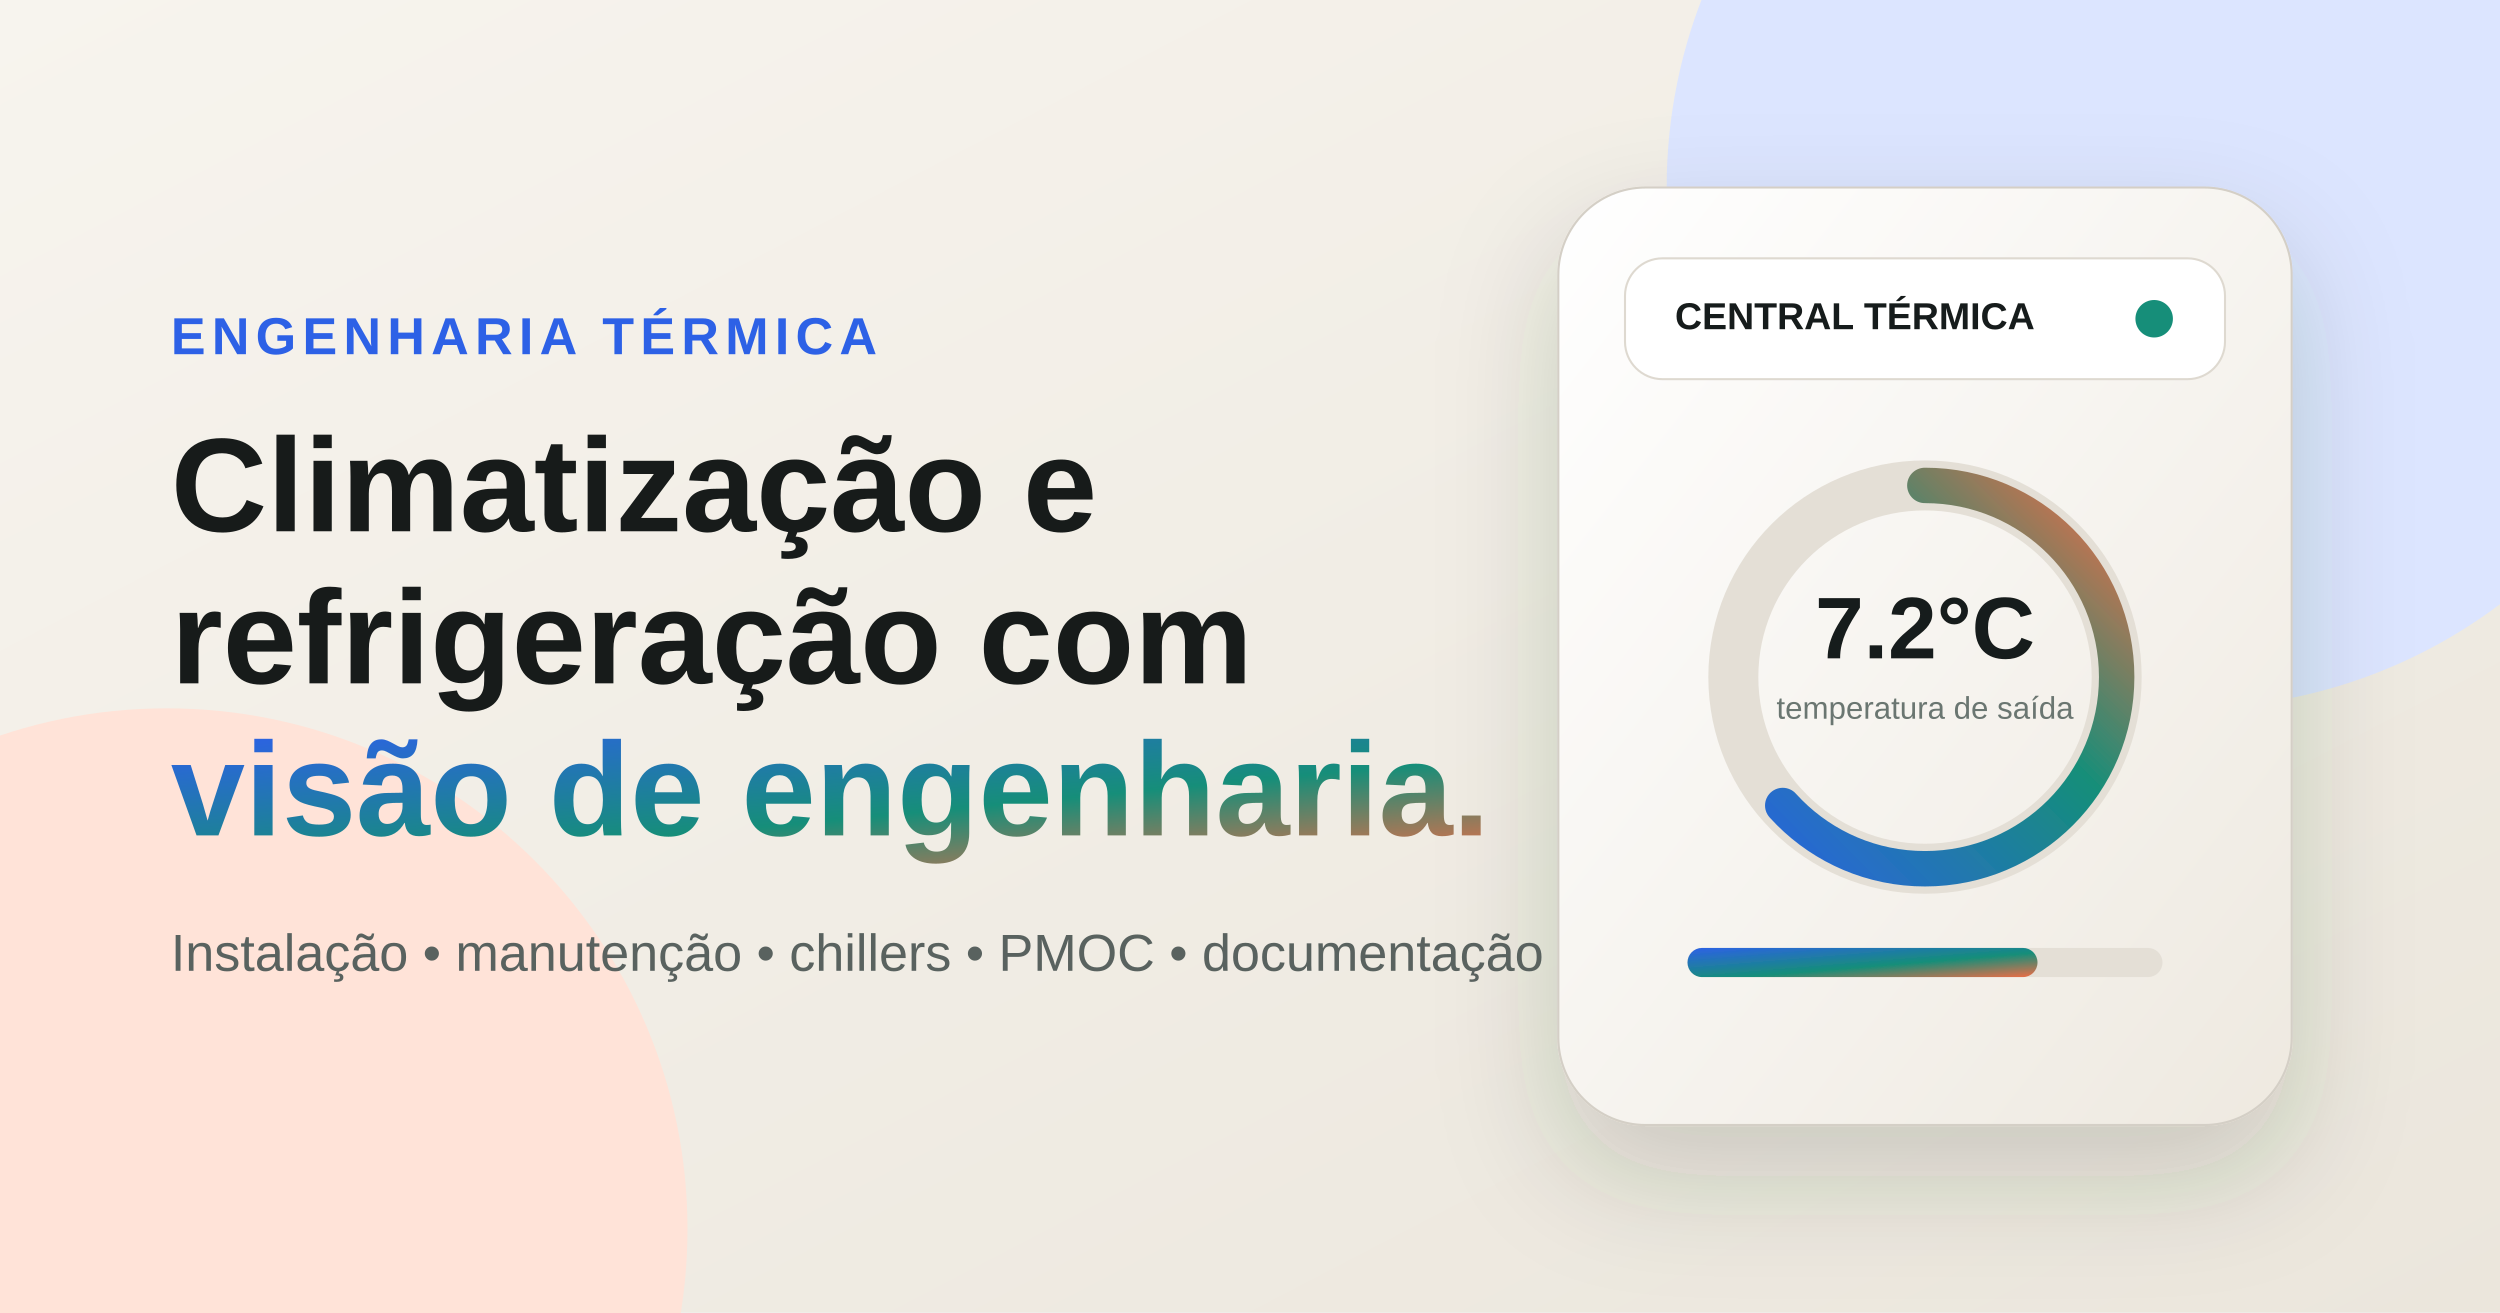
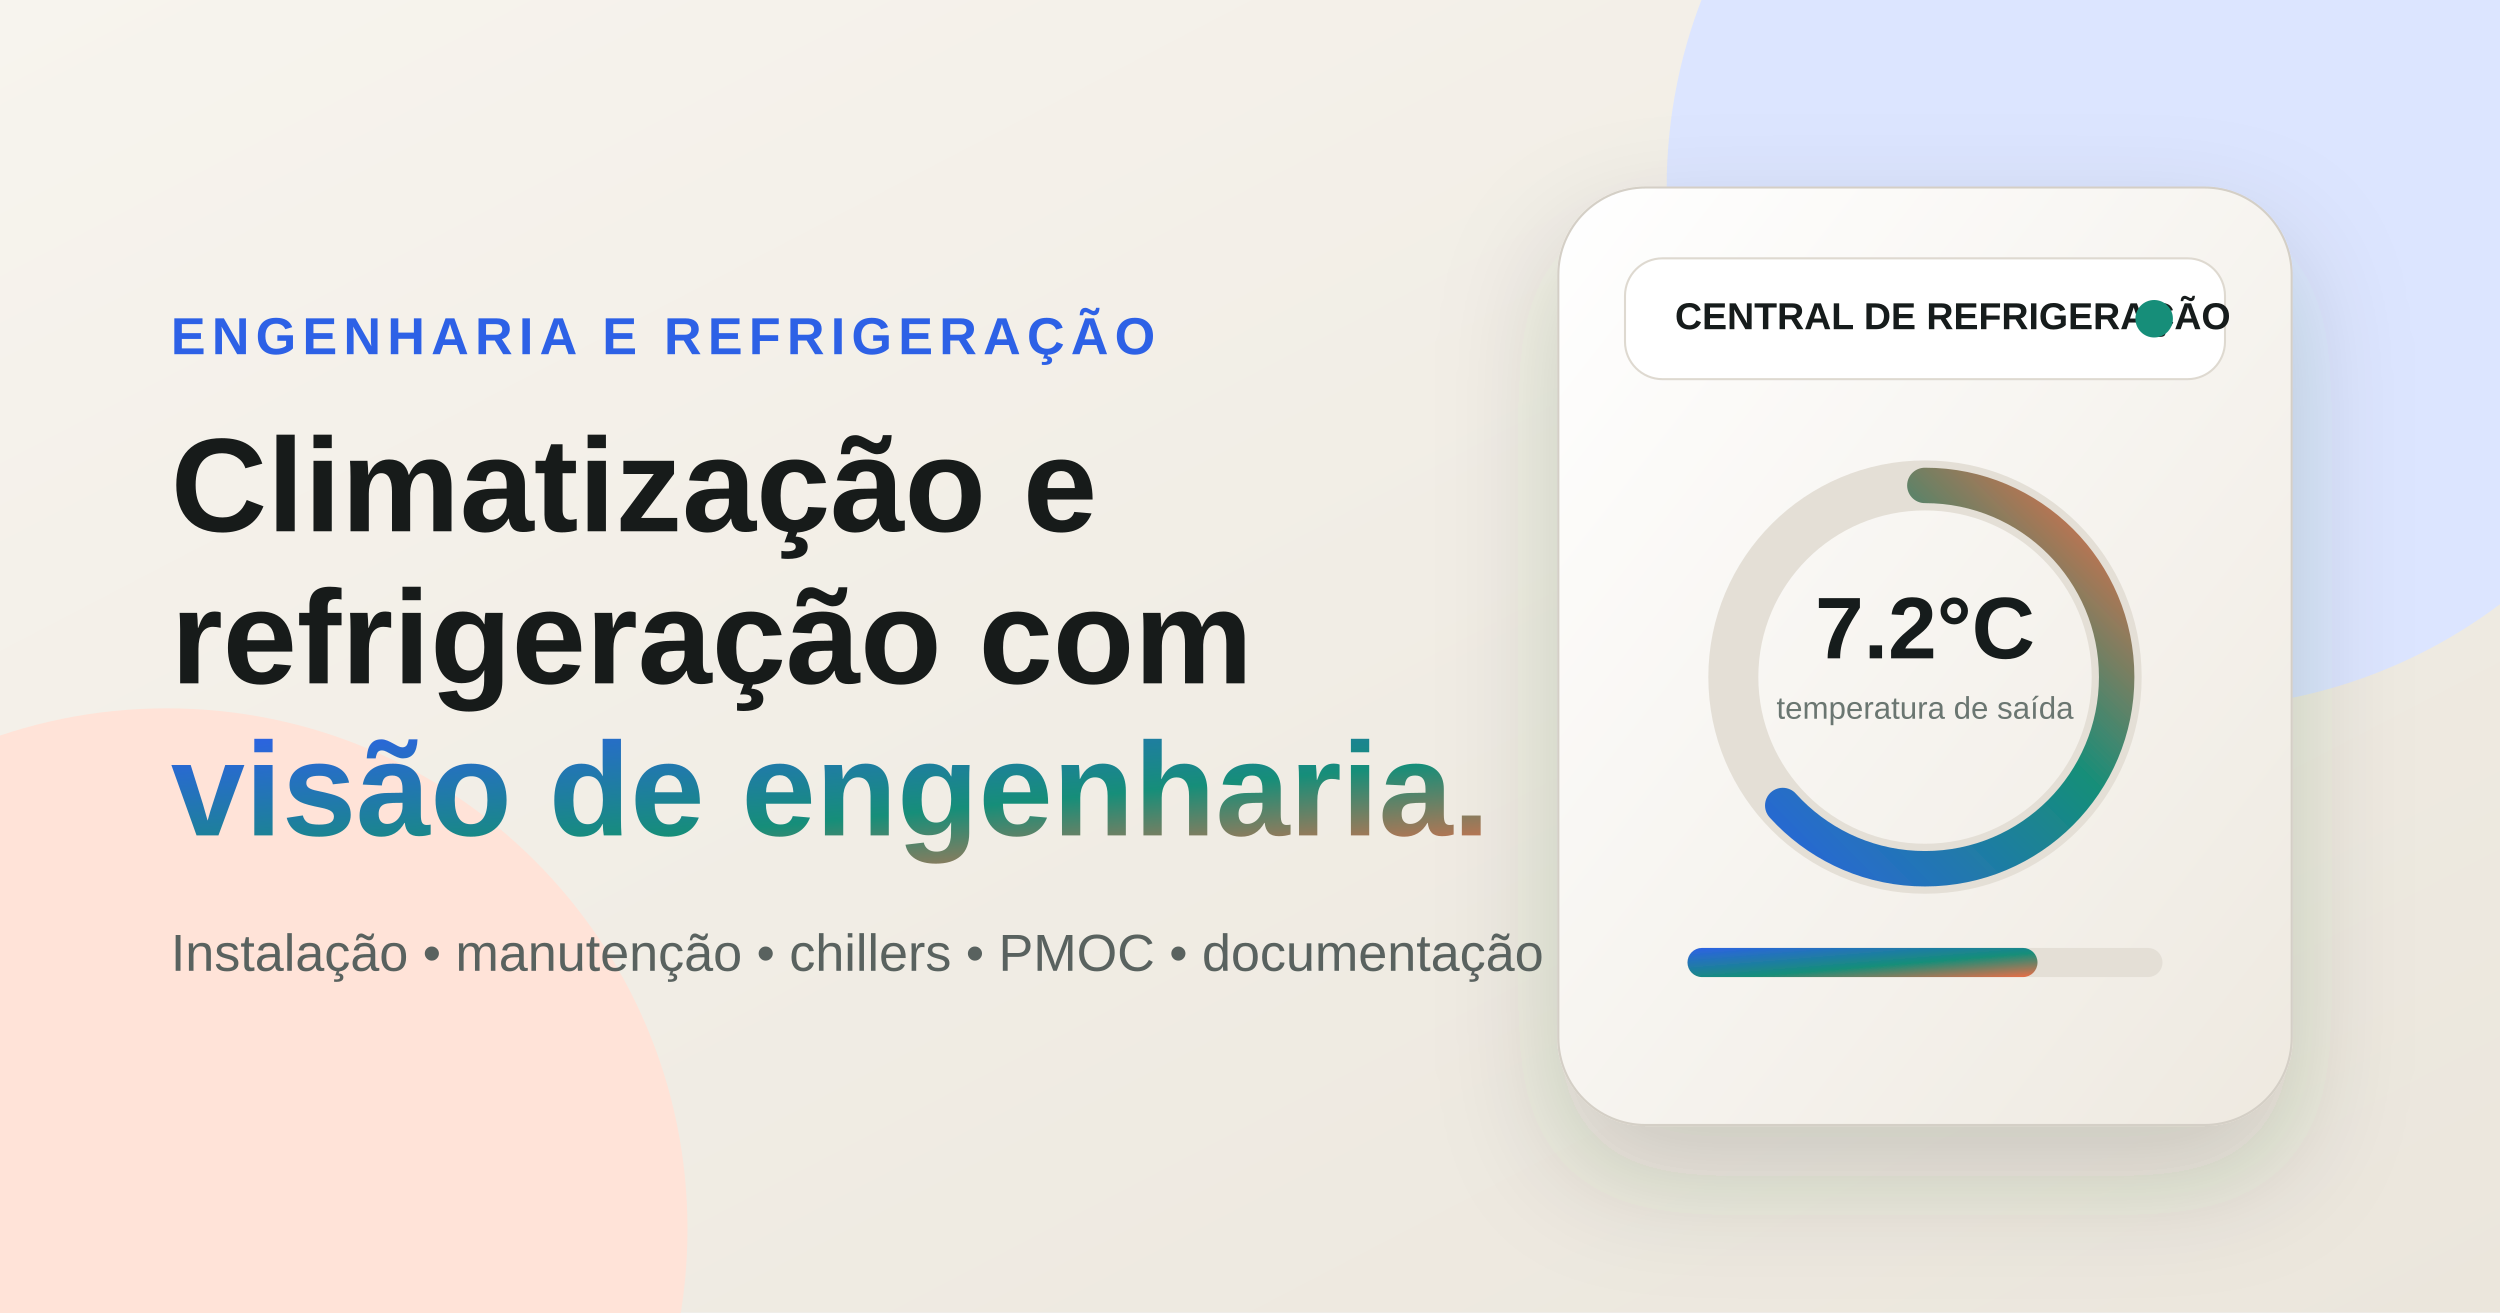
<svg xmlns="http://www.w3.org/2000/svg" viewBox="0 0 1200 630">
  <defs>
    <linearGradient id="bg" x1="0" y1="0" x2="1" y2="1">
      <stop stop-color="#f7f4ee" />
      <stop offset="1" stop-color="#ebe6dc" />
    </linearGradient>
    <linearGradient id="brand" x1="0" y1="0" x2="1" y2="1">
      <stop stop-color="#2d61e6" />
      <stop offset=".58" stop-color="#168e79" />
      <stop offset="1" stop-color="#ef6c45" />
    </linearGradient>
    <linearGradient id="panel" x1="0" y1="0" x2="1" y2="1">
      <stop stop-color="#ffffff" />
      <stop offset="1" stop-color="#eee9e0" />
    </linearGradient>
    <filter id="shadow" x="-30%" y="-30%" width="160%" height="160%">
      <feDropShadow dx="0" dy="24" stdDeviation="28" flood-color="#2f3834" flood-opacity=".18" />
    </filter>
  </defs>
  <rect width="1200" height="630" fill="url(#bg)" />
  <circle cx="1050" cy="90" r="250" fill="#dce5ff" />
  <circle cx="80" cy="590" r="250" fill="#ffe3d8" />
  <g transform="translate(748 90)" filter="url(#shadow)">
    <rect width="352" height="450" rx="42" fill="url(#panel)" stroke="#d4cfc6" />
    <rect x="32" y="34" width="288" height="58" rx="18" fill="#fff" stroke="#ded9d0" />
-     <text x="56" y="68" fill="#171b1a" font-family="Arial" font-size="18" font-weight="700">CENTRAL TÉRMICA</text>
+     <text x="56" y="68" fill="#171b1a" font-family="Arial" font-size="18" font-weight="700">CENTRAL DE REFRIGERAÇÃO</text>
    <circle cx="286" cy="63" r="9" fill="#168e79" />
    <circle cx="176" cy="235" r="92" fill="none" stroke="#e4dfd6" stroke-width="24" />
    <circle cx="176" cy="235" r="92" fill="none" stroke="url(#brand)" stroke-width="17" stroke-dasharray="366 212" stroke-linecap="round" transform="rotate(-90 176 235)" />
    <text x="176" y="226" text-anchor="middle" fill="#171b1a" font-family="Arial" font-size="42" font-weight="800">7.2°C</text>
    <text x="176" y="255" text-anchor="middle" fill="#6b7671" font-family="Arial" font-size="15">temperatura de saída</text>
    <rect x="62" y="365" width="228" height="14" rx="7" fill="#e4dfd6" />
    <rect x="62" y="365" width="168" height="14" rx="7" fill="url(#brand)" />
  </g>
-   <text x="82" y="170" fill="#2d61e6" font-family="Arial" font-size="25" font-weight="700" letter-spacing="3">ENGENHARIA TÉRMICA</text>
+   <text x="82" y="170" fill="#2d61e6" font-family="Arial" font-size="25" font-weight="700" letter-spacing="3">ENGENHARIA E REFRIGERAÇÃO</text>
  <text x="82" y="255" fill="#171b1a" font-family="Arial" font-size="64" font-weight="800">Climatização e</text>
  <text x="82" y="328" fill="#171b1a" font-family="Arial" font-size="64" font-weight="800">refrigeração com</text>
  <text x="82" y="401" fill="url(#brand)" font-family="Arial" font-size="64" font-weight="800">visão de engenharia.</text>
  <text x="82" y="466" fill="#59625f" font-family="Arial" font-size="25">Instalação • manutenção • chillers • PMOC • documentação</text>
</svg>
